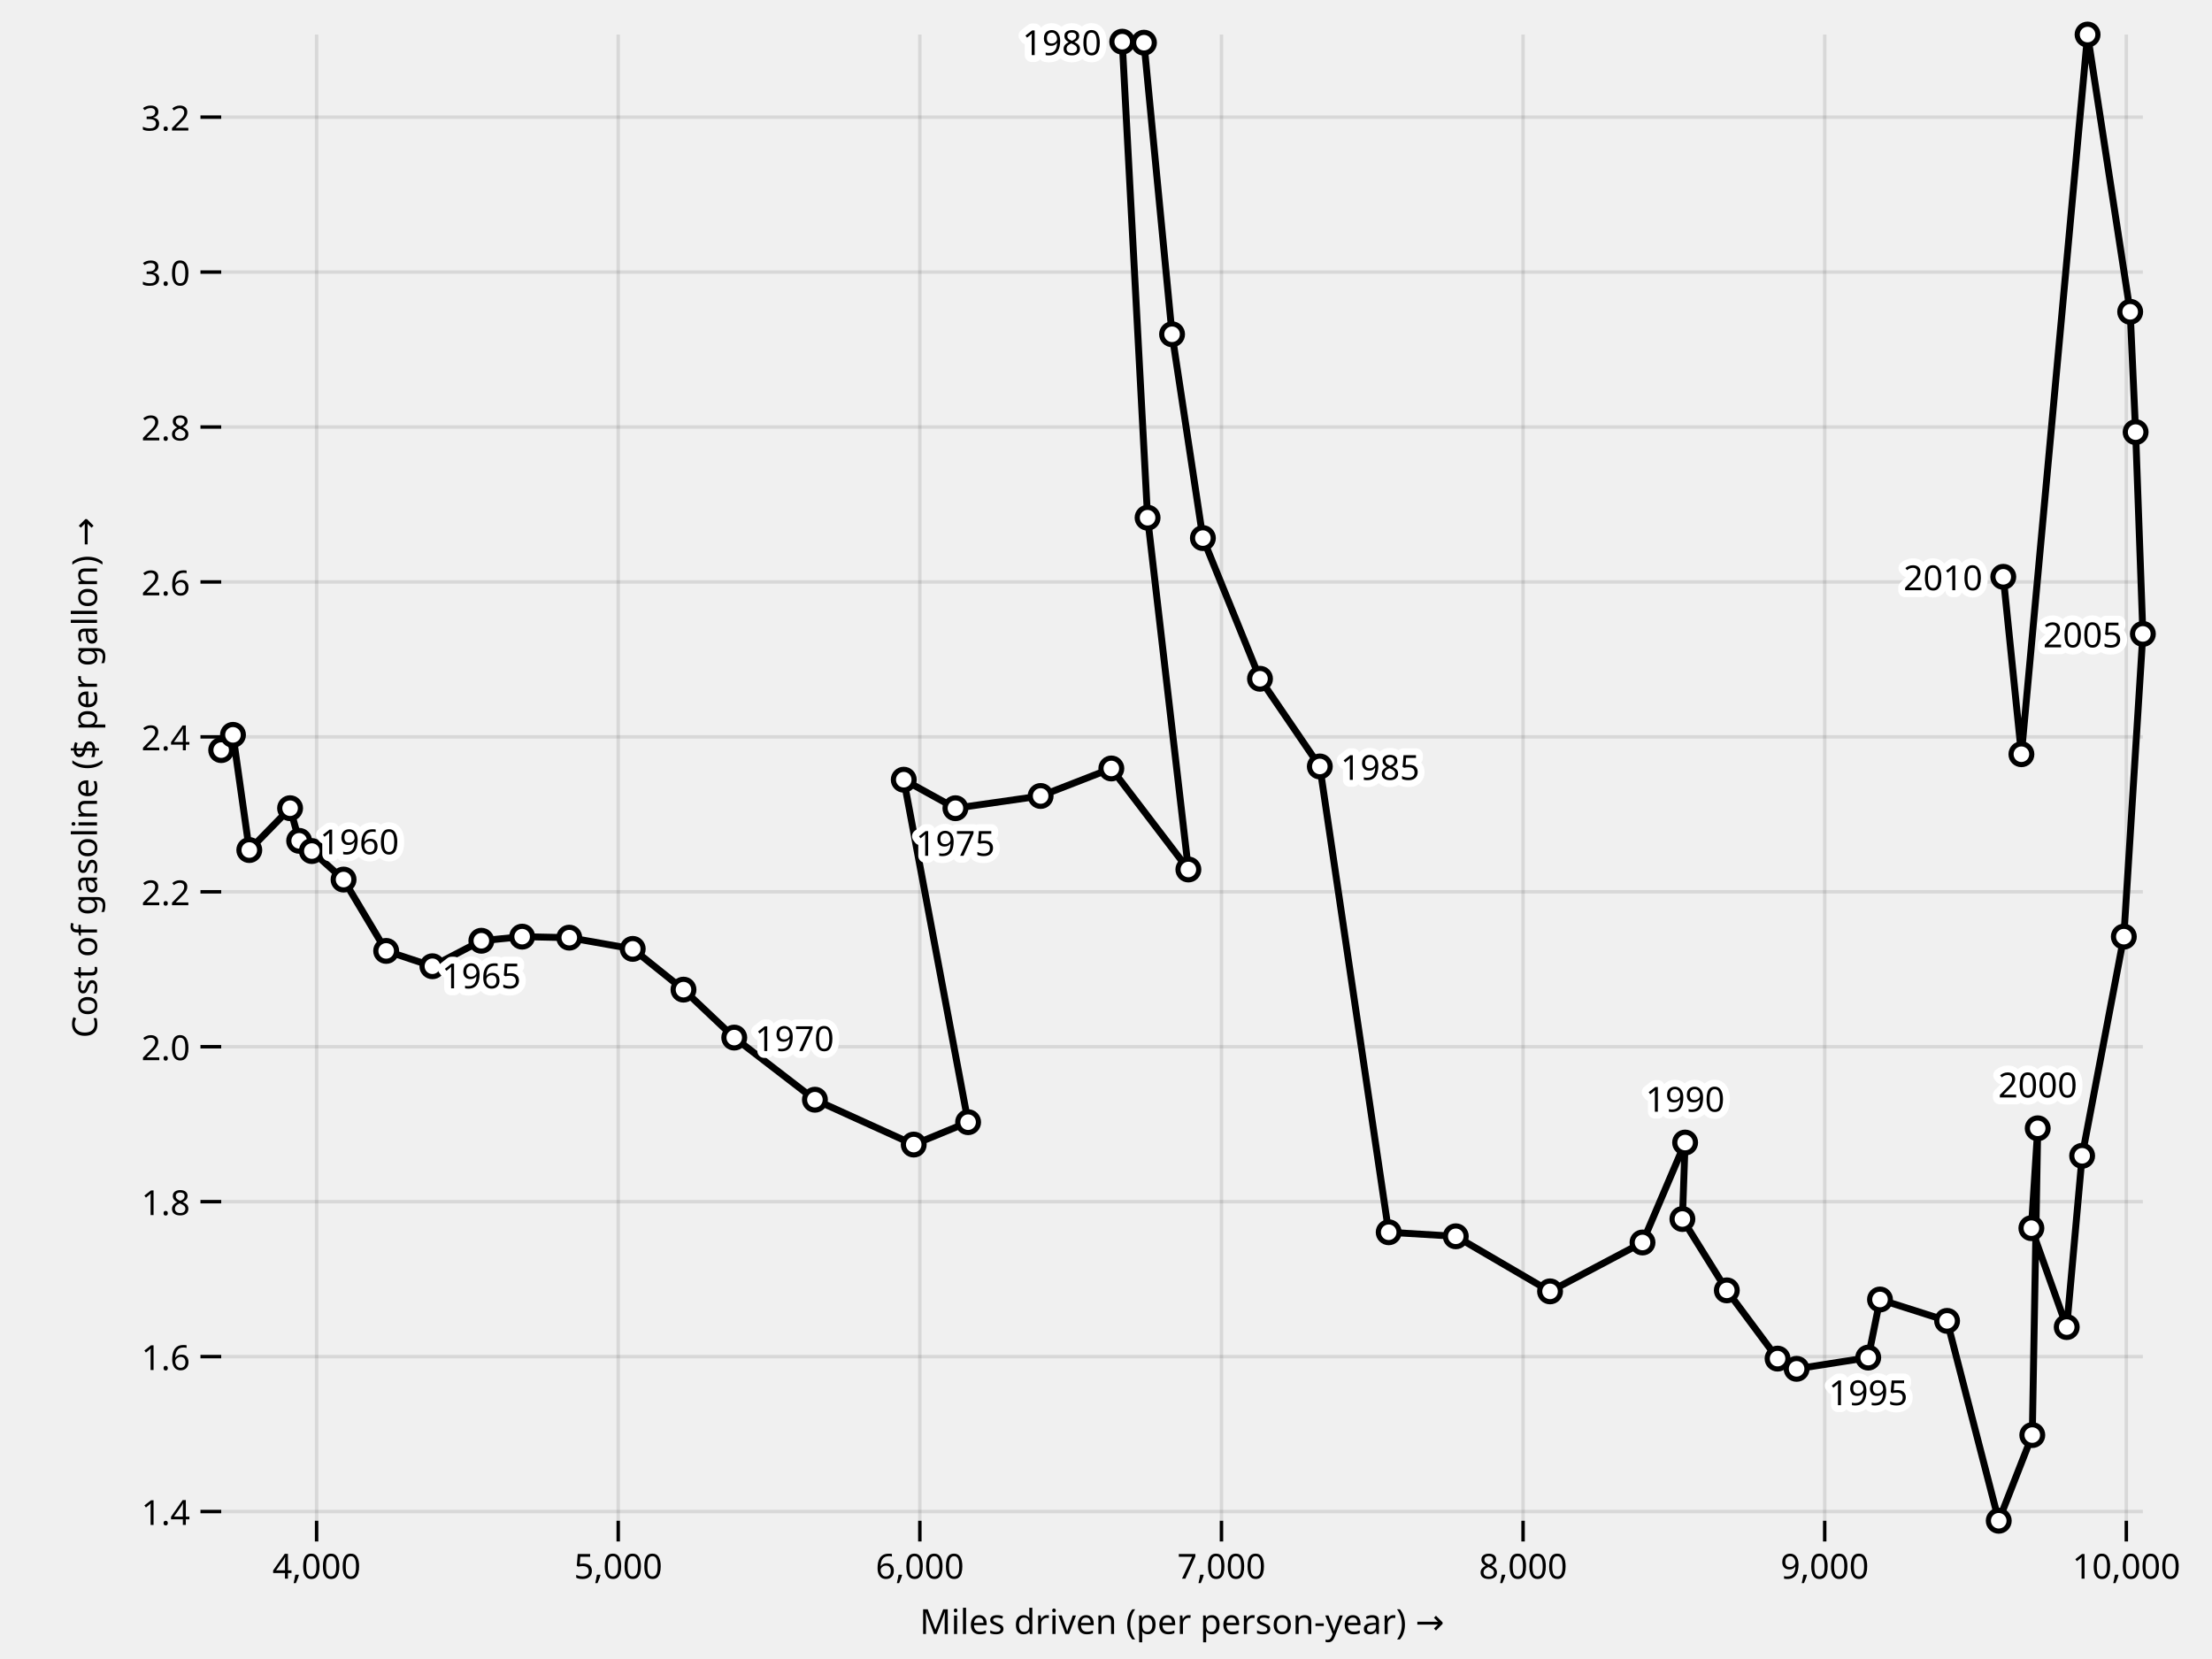
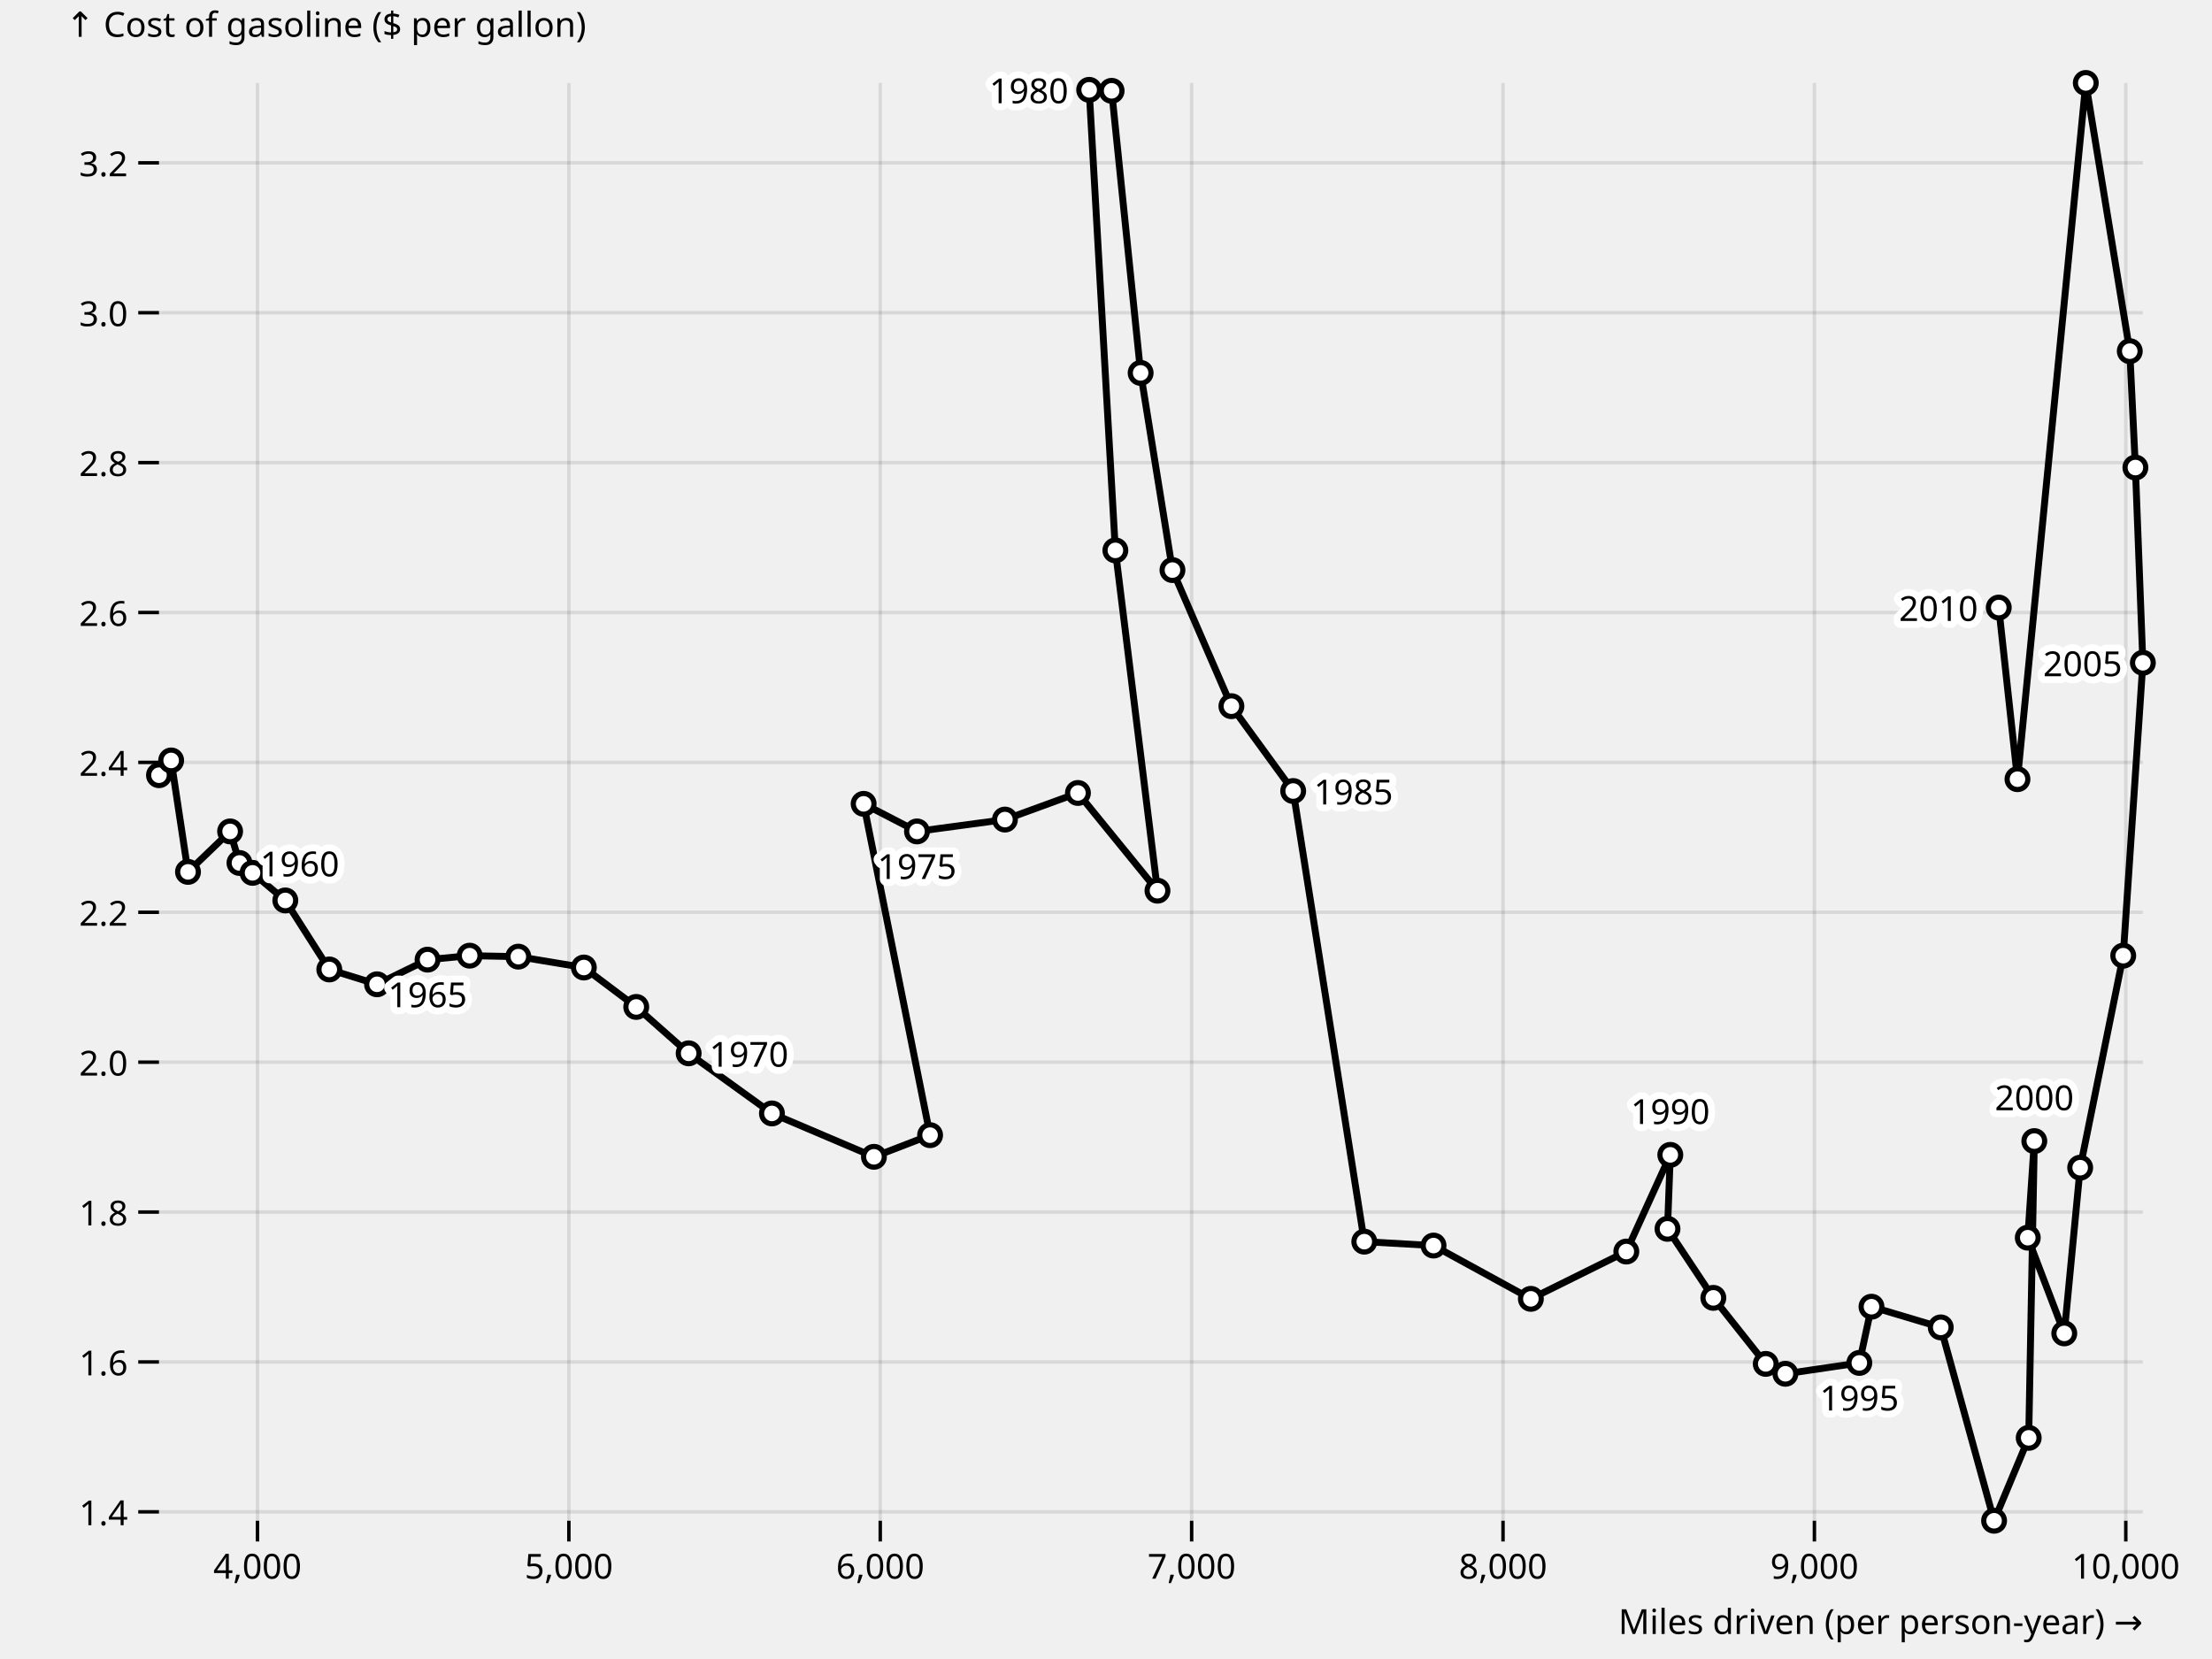
<svg xmlns="http://www.w3.org/2000/svg" width="640" height="480" viewBox="0 0 640 480">
-   <line x1="91.603" y1="10" x2="91.603" y2="440" stroke="currentColor" stroke-opacity="0.1" stroke-width="1" />
-   <line x1="178.872" y1="10" x2="178.872" y2="440" stroke="currentColor" stroke-opacity="0.1" stroke-width="1" />
-   <line x1="266.14" y1="10" x2="266.14" y2="440" stroke="currentColor" stroke-opacity="0.1" stroke-width="1" />
-   <line x1="353.408" y1="10" x2="353.408" y2="440" stroke="currentColor" stroke-opacity="0.1" stroke-width="1" />
-   <line x1="440.677" y1="10" x2="440.677" y2="440" stroke="currentColor" stroke-opacity="0.1" stroke-width="1" />
-   <line x1="527.945" y1="10" x2="527.945" y2="440" stroke="currentColor" stroke-opacity="0.1" stroke-width="1" />
-   <line x1="615.214" y1="10" x2="615.214" y2="440" stroke="currentColor" stroke-opacity="0.1" stroke-width="1" />
-   <line x1="91.603" y1="440" x2="91.603" y2="446" stroke="currentColor" stroke-width="1" />
-   <line x1="178.872" y1="440" x2="178.872" y2="446" stroke="currentColor" stroke-width="1" />
-   <line x1="266.14" y1="440" x2="266.14" y2="446" stroke="currentColor" stroke-width="1" />
-   <line x1="353.408" y1="440" x2="353.408" y2="446" stroke="currentColor" stroke-width="1" />
-   <line x1="440.677" y1="440" x2="440.677" y2="446" stroke="currentColor" stroke-width="1" />
-   <line x1="527.945" y1="440" x2="527.945" y2="446" stroke="currentColor" stroke-width="1" />
-   <line x1="615.214" y1="440" x2="615.214" y2="446" stroke="currentColor" stroke-width="1" />
-   <text x="91.603" y="449" font-family="system-ui, sans-serif" font-size="10" text-anchor="middle" dominant-baseline="text-before-edge" fill="currentColor">4,000</text>
-   <text x="178.872" y="449" font-family="system-ui, sans-serif" font-size="10" text-anchor="middle" dominant-baseline="text-before-edge" fill="currentColor">5,000</text>
-   <text x="266.14" y="449" font-family="system-ui, sans-serif" font-size="10" text-anchor="middle" dominant-baseline="text-before-edge" fill="currentColor">6,000</text>
-   <text x="353.408" y="449" font-family="system-ui, sans-serif" font-size="10" text-anchor="middle" dominant-baseline="text-before-edge" fill="currentColor">7,000</text>
-   <text x="440.677" y="449" font-family="system-ui, sans-serif" font-size="10" text-anchor="middle" dominant-baseline="text-before-edge" fill="currentColor">8,000</text>
-   <text x="527.945" y="449" font-family="system-ui, sans-serif" font-size="10" text-anchor="middle" dominant-baseline="text-before-edge" fill="currentColor">9,000</text>
-   <text x="615.214" y="449" font-family="system-ui, sans-serif" font-size="10" text-anchor="middle" dominant-baseline="text-before-edge" fill="currentColor">10,000</text>
-   <text x="342" y="465" font-family="system-ui, sans-serif" font-size="10" text-anchor="middle" dominant-baseline="text-before-edge" fill="currentColor">Miles driven (per person-year) →</text>
-   <line x1="64" y1="437.333" x2="620" y2="437.333" stroke="currentColor" stroke-opacity="0.1" stroke-width="1" />
-   <line x1="64" y1="392.506" x2="620" y2="392.506" stroke="currentColor" stroke-opacity="0.1" stroke-width="1" />
-   <line x1="64" y1="347.679" x2="620" y2="347.679" stroke="currentColor" stroke-opacity="0.1" stroke-width="1" />
-   <line x1="64" y1="302.853" x2="620" y2="302.853" stroke="currentColor" stroke-opacity="0.1" stroke-width="1" />
-   <line x1="64" y1="258.026" x2="620" y2="258.026" stroke="currentColor" stroke-opacity="0.1" stroke-width="1" />
-   <line x1="64" y1="213.199" x2="620" y2="213.199" stroke="currentColor" stroke-opacity="0.1" stroke-width="1" />
-   <line x1="64" y1="168.373" x2="620" y2="168.373" stroke="currentColor" stroke-opacity="0.1" stroke-width="1" />
-   <line x1="64" y1="123.546" x2="620" y2="123.546" stroke="currentColor" stroke-opacity="0.1" stroke-width="1" />
-   <line x1="64" y1="78.719" x2="620" y2="78.719" stroke="currentColor" stroke-opacity="0.1" stroke-width="1" />
-   <line x1="64" y1="33.893" x2="620" y2="33.893" stroke="currentColor" stroke-opacity="0.1" stroke-width="1" />
-   <line x1="64" y1="437.333" x2="58" y2="437.333" stroke="currentColor" stroke-width="1" />
-   <line x1="64" y1="392.506" x2="58" y2="392.506" stroke="currentColor" stroke-width="1" />
-   <line x1="64" y1="347.679" x2="58" y2="347.679" stroke="currentColor" stroke-width="1" />
-   <line x1="64" y1="302.853" x2="58" y2="302.853" stroke="currentColor" stroke-width="1" />
-   <line x1="64" y1="258.026" x2="58" y2="258.026" stroke="currentColor" stroke-width="1" />
-   <line x1="64" y1="213.199" x2="58" y2="213.199" stroke="currentColor" stroke-width="1" />
-   <line x1="64" y1="168.373" x2="58" y2="168.373" stroke="currentColor" stroke-width="1" />
-   <line x1="64" y1="123.546" x2="58" y2="123.546" stroke="currentColor" stroke-width="1" />
-   <line x1="64" y1="78.719" x2="58" y2="78.719" stroke="currentColor" stroke-width="1" />
-   <line x1="64" y1="33.893" x2="58" y2="33.893" stroke="currentColor" stroke-width="1" />
-   <text x="55" y="437.333" font-family="system-ui, sans-serif" font-size="10" text-anchor="end" dominant-baseline="central" fill="currentColor">1.4</text>
-   <text x="55" y="392.506" font-family="system-ui, sans-serif" font-size="10" text-anchor="end" dominant-baseline="central" fill="currentColor">1.6</text>
-   <text x="55" y="347.679" font-family="system-ui, sans-serif" font-size="10" text-anchor="end" dominant-baseline="central" fill="currentColor">1.8</text>
-   <text x="55" y="302.853" font-family="system-ui, sans-serif" font-size="10" text-anchor="end" dominant-baseline="central" fill="currentColor">2.0</text>
-   <text x="55" y="258.026" font-family="system-ui, sans-serif" font-size="10" text-anchor="end" dominant-baseline="central" fill="currentColor">2.2</text>
-   <text x="55" y="213.199" font-family="system-ui, sans-serif" font-size="10" text-anchor="end" dominant-baseline="central" fill="currentColor">2.4</text>
-   <text x="55" y="168.373" font-family="system-ui, sans-serif" font-size="10" text-anchor="end" dominant-baseline="central" fill="currentColor">2.6</text>
-   <text x="55" y="123.546" font-family="system-ui, sans-serif" font-size="10" text-anchor="end" dominant-baseline="central" fill="currentColor">2.8</text>
-   <text x="55" y="78.719" font-family="system-ui, sans-serif" font-size="10" text-anchor="end" dominant-baseline="central" fill="currentColor">3.0</text>
-   <text x="55" y="33.893" font-family="system-ui, sans-serif" font-size="10" text-anchor="end" dominant-baseline="central" fill="currentColor">3.2</text>
-   <text x="31" y="225" transform="rotate(-90,31,225)" font-family="system-ui, sans-serif" font-size="10" text-anchor="middle" dominant-baseline="text-after-edge" fill="currentColor">Cost of gasoline ($ per gallon) →</text>
-   <path d="M64,217.032L67.409,212.617L72.13,245.945L83.932,233.842L86.555,243.278L90.226,246.237L99.406,254.485L111.732,275.127L125.108,279.565L139.27,272.191L151.072,271.003L164.709,271.295L183.068,274.545L197.755,286.334L212.442,300.208L235.783,318.183L264.37,331.161L280.106,324.683L261.485,225.594L276.434,233.842L301.087,230.301L321.543,222.344L343.836,251.571L332.034,149.792L324.691,12.062L330.985,12.353L339.115,96.717L348.032,155.687L364.555,196.389L381.864,221.761L401.796,356.533L421.204,357.698L448.479,373.634L475.23,359.491L487.557,330.578L486.77,352.7L499.621,373.343L514.308,393.089L519.815,396.047L540.534,392.797L543.943,375.987L563.351,382.174L578.3,440L588.004,415.211L589.577,326.454L587.742,355.345L597.97,383.967L602.428,334.411L614.492,271.003L620,183.412L617.902,125.025L616.328,90.217L604.002,10L584.857,218.22L579.611,166.893" fill="none" stroke="currentColor" stroke-width="2" />
-   <circle cx="64" cy="217.032" r="3" fill="white" stroke="currentColor" stroke-width="1.5" />
-   <circle cx="67.409" cy="212.617" r="3" fill="white" stroke="currentColor" stroke-width="1.5" />
-   <circle cx="72.13" cy="245.945" r="3" fill="white" stroke="currentColor" stroke-width="1.5" />
-   <circle cx="83.932" cy="233.842" r="3" fill="white" stroke="currentColor" stroke-width="1.5" />
-   <circle cx="86.555" cy="243.278" r="3" fill="white" stroke="currentColor" stroke-width="1.5" />
-   <circle cx="90.226" cy="246.237" r="3" fill="white" stroke="currentColor" stroke-width="1.5" />
-   <circle cx="99.406" cy="254.485" r="3" fill="white" stroke="currentColor" stroke-width="1.5" />
-   <circle cx="111.732" cy="275.127" r="3" fill="white" stroke="currentColor" stroke-width="1.5" />
-   <circle cx="125.108" cy="279.565" r="3" fill="white" stroke="currentColor" stroke-width="1.5" />
-   <circle cx="139.27" cy="272.191" r="3" fill="white" stroke="currentColor" stroke-width="1.5" />
-   <circle cx="151.072" cy="271.003" r="3" fill="white" stroke="currentColor" stroke-width="1.5" />
-   <circle cx="164.709" cy="271.295" r="3" fill="white" stroke="currentColor" stroke-width="1.5" />
-   <circle cx="183.068" cy="274.545" r="3" fill="white" stroke="currentColor" stroke-width="1.5" />
-   <circle cx="197.755" cy="286.334" r="3" fill="white" stroke="currentColor" stroke-width="1.5" />
-   <circle cx="212.442" cy="300.208" r="3" fill="white" stroke="currentColor" stroke-width="1.5" />
-   <circle cx="235.783" cy="318.183" r="3" fill="white" stroke="currentColor" stroke-width="1.5" />
-   <circle cx="264.37" cy="331.161" r="3" fill="white" stroke="currentColor" stroke-width="1.5" />
-   <circle cx="280.106" cy="324.683" r="3" fill="white" stroke="currentColor" stroke-width="1.5" />
-   <circle cx="261.485" cy="225.594" r="3" fill="white" stroke="currentColor" stroke-width="1.5" />
-   <circle cx="276.434" cy="233.842" r="3" fill="white" stroke="currentColor" stroke-width="1.5" />
-   <circle cx="301.087" cy="230.301" r="3" fill="white" stroke="currentColor" stroke-width="1.5" />
-   <circle cx="321.543" cy="222.344" r="3" fill="white" stroke="currentColor" stroke-width="1.5" />
-   <circle cx="343.836" cy="251.571" r="3" fill="white" stroke="currentColor" stroke-width="1.5" />
-   <circle cx="332.034" cy="149.792" r="3" fill="white" stroke="currentColor" stroke-width="1.5" />
-   <circle cx="324.691" cy="12.062" r="3" fill="white" stroke="currentColor" stroke-width="1.5" />
-   <circle cx="330.985" cy="12.353" r="3" fill="white" stroke="currentColor" stroke-width="1.5" />
-   <circle cx="339.115" cy="96.717" r="3" fill="white" stroke="currentColor" stroke-width="1.5" />
-   <circle cx="348.032" cy="155.687" r="3" fill="white" stroke="currentColor" stroke-width="1.5" />
-   <circle cx="364.555" cy="196.389" r="3" fill="white" stroke="currentColor" stroke-width="1.5" />
-   <circle cx="381.864" cy="221.761" r="3" fill="white" stroke="currentColor" stroke-width="1.5" />
-   <circle cx="401.796" cy="356.533" r="3" fill="white" stroke="currentColor" stroke-width="1.5" />
-   <circle cx="421.204" cy="357.698" r="3" fill="white" stroke="currentColor" stroke-width="1.5" />
-   <circle cx="448.479" cy="373.634" r="3" fill="white" stroke="currentColor" stroke-width="1.5" />
-   <circle cx="475.23" cy="359.491" r="3" fill="white" stroke="currentColor" stroke-width="1.5" />
-   <circle cx="487.557" cy="330.578" r="3" fill="white" stroke="currentColor" stroke-width="1.5" />
-   <circle cx="486.77" cy="352.7" r="3" fill="white" stroke="currentColor" stroke-width="1.5" />
-   <circle cx="499.621" cy="373.343" r="3" fill="white" stroke="currentColor" stroke-width="1.5" />
-   <circle cx="514.308" cy="393.089" r="3" fill="white" stroke="currentColor" stroke-width="1.5" />
-   <circle cx="519.815" cy="396.047" r="3" fill="white" stroke="currentColor" stroke-width="1.5" />
-   <circle cx="540.534" cy="392.797" r="3" fill="white" stroke="currentColor" stroke-width="1.5" />
-   <circle cx="543.943" cy="375.987" r="3" fill="white" stroke="currentColor" stroke-width="1.5" />
-   <circle cx="563.351" cy="382.174" r="3" fill="white" stroke="currentColor" stroke-width="1.5" />
-   <circle cx="578.3" cy="440" r="3" fill="white" stroke="currentColor" stroke-width="1.5" />
-   <circle cx="588.004" cy="415.211" r="3" fill="white" stroke="currentColor" stroke-width="1.5" />
-   <circle cx="589.577" cy="326.454" r="3" fill="white" stroke="currentColor" stroke-width="1.5" />
-   <circle cx="587.742" cy="355.345" r="3" fill="white" stroke="currentColor" stroke-width="1.5" />
-   <circle cx="597.97" cy="383.967" r="3" fill="white" stroke="currentColor" stroke-width="1.5" />
-   <circle cx="602.428" cy="334.411" r="3" fill="white" stroke="currentColor" stroke-width="1.5" />
-   <circle cx="614.492" cy="271.003" r="3" fill="white" stroke="currentColor" stroke-width="1.5" />
-   <circle cx="620" cy="183.412" r="3" fill="white" stroke="currentColor" stroke-width="1.5" />
-   <circle cx="617.902" cy="125.025" r="3" fill="white" stroke="currentColor" stroke-width="1.5" />
-   <circle cx="616.328" cy="90.217" r="3" fill="white" stroke="currentColor" stroke-width="1.5" />
-   <circle cx="604.002" cy="10" r="3" fill="white" stroke="currentColor" stroke-width="1.5" />
-   <circle cx="584.857" cy="218.22" r="3" fill="white" stroke="currentColor" stroke-width="1.5" />
-   <circle cx="579.611" cy="166.893" r="3" fill="white" stroke="currentColor" stroke-width="1.5" />
-   <text x="92.555" y="243.278" font-family="system-ui, sans-serif" font-size="10" text-anchor="start" dominant-baseline="central" fill="currentColor" stroke="white" stroke-width="4" paint-order="stroke" stroke-linejoin="round">1960</text>
-   <text x="139.27" y="278.191" font-family="system-ui, sans-serif" font-size="10" text-anchor="middle" dominant-baseline="text-before-edge" fill="currentColor" stroke="white" stroke-width="4" paint-order="stroke" stroke-linejoin="round">1965</text>
-   <text x="218.442" y="300.208" font-family="system-ui, sans-serif" font-size="10" text-anchor="start" dominant-baseline="central" fill="currentColor" stroke="white" stroke-width="4" paint-order="stroke" stroke-linejoin="round">1970</text>
-   <text x="276.434" y="239.842" font-family="system-ui, sans-serif" font-size="10" text-anchor="middle" dominant-baseline="text-before-edge" fill="currentColor" stroke="white" stroke-width="4" paint-order="stroke" stroke-linejoin="round">1975</text>
-   <text x="318.691" y="12.062" font-family="system-ui, sans-serif" font-size="10" text-anchor="end" dominant-baseline="central" fill="currentColor" stroke="white" stroke-width="4" paint-order="stroke" stroke-linejoin="round">1980</text>
-   <text x="387.864" y="221.761" font-family="system-ui, sans-serif" font-size="10" text-anchor="start" dominant-baseline="central" fill="currentColor" stroke="white" stroke-width="4" paint-order="stroke" stroke-linejoin="round">1985</text>
-   <text x="487.557" y="324.578" font-family="system-ui, sans-serif" font-size="10" text-anchor="middle" dominant-baseline="text-after-edge" fill="currentColor" stroke="white" stroke-width="4" paint-order="stroke" stroke-linejoin="round">1990</text>
-   <text x="540.534" y="398.797" font-family="system-ui, sans-serif" font-size="10" text-anchor="middle" dominant-baseline="text-before-edge" fill="currentColor" stroke="white" stroke-width="4" paint-order="stroke" stroke-linejoin="round">1995</text>
-   <text x="589.577" y="320.454" font-family="system-ui, sans-serif" font-size="10" text-anchor="middle" dominant-baseline="text-after-edge" fill="currentColor" stroke="white" stroke-width="4" paint-order="stroke" stroke-linejoin="round">2000</text>
-   <text x="614" y="183.412" font-family="system-ui, sans-serif" font-size="10" text-anchor="end" dominant-baseline="central" fill="currentColor" stroke="white" stroke-width="4" paint-order="stroke" stroke-linejoin="round">2005</text>
-   <text x="573.611" y="166.893" font-family="system-ui, sans-serif" font-size="10" text-anchor="end" dominant-baseline="central" fill="currentColor" stroke="white" stroke-width="4" paint-order="stroke" stroke-linejoin="round">2010</text>
+   <line x1="74.497" y1="24" x2="74.497" y2="440" stroke="currentColor" stroke-opacity="0.1" stroke-width="1" />
+   <line x1="164.591" y1="24" x2="164.591" y2="440" stroke="currentColor" stroke-opacity="0.1" stroke-width="1" />
+   <line x1="254.684" y1="24" x2="254.684" y2="440" stroke="currentColor" stroke-opacity="0.1" stroke-width="1" />
+   <line x1="344.778" y1="24" x2="344.778" y2="440" stroke="currentColor" stroke-opacity="0.1" stroke-width="1" />
+   <line x1="434.871" y1="24" x2="434.871" y2="440" stroke="currentColor" stroke-opacity="0.1" stroke-width="1" />
+   <line x1="524.965" y1="24" x2="524.965" y2="440" stroke="currentColor" stroke-opacity="0.1" stroke-width="1" />
+   <line x1="615.059" y1="24" x2="615.059" y2="440" stroke="currentColor" stroke-opacity="0.1" stroke-width="1" />
+   <line x1="74.497" y1="440" x2="74.497" y2="446" stroke="currentColor" stroke-width="1" />
+   <line x1="164.591" y1="440" x2="164.591" y2="446" stroke="currentColor" stroke-width="1" />
+   <line x1="254.684" y1="440" x2="254.684" y2="446" stroke="currentColor" stroke-width="1" />
+   <line x1="344.778" y1="440" x2="344.778" y2="446" stroke="currentColor" stroke-width="1" />
+   <line x1="434.871" y1="440" x2="434.871" y2="446" stroke="currentColor" stroke-width="1" />
+   <line x1="524.965" y1="440" x2="524.965" y2="446" stroke="currentColor" stroke-width="1" />
+   <line x1="615.059" y1="440" x2="615.059" y2="446" stroke="currentColor" stroke-width="1" />
+   <text x="74.497" y="449" font-family="system-ui, sans-serif" font-size="10" text-anchor="middle" dominant-baseline="text-before-edge" fill="currentColor">4,000</text>
+   <text x="164.591" y="449" font-family="system-ui, sans-serif" font-size="10" text-anchor="middle" dominant-baseline="text-before-edge" fill="currentColor">5,000</text>
+   <text x="254.684" y="449" font-family="system-ui, sans-serif" font-size="10" text-anchor="middle" dominant-baseline="text-before-edge" fill="currentColor">6,000</text>
+   <text x="344.778" y="449" font-family="system-ui, sans-serif" font-size="10" text-anchor="middle" dominant-baseline="text-before-edge" fill="currentColor">7,000</text>
+   <text x="434.871" y="449" font-family="system-ui, sans-serif" font-size="10" text-anchor="middle" dominant-baseline="text-before-edge" fill="currentColor">8,000</text>
+   <text x="524.965" y="449" font-family="system-ui, sans-serif" font-size="10" text-anchor="middle" dominant-baseline="text-before-edge" fill="currentColor">9,000</text>
+   <text x="615.059" y="449" font-family="system-ui, sans-serif" font-size="10" text-anchor="middle" dominant-baseline="text-before-edge" fill="currentColor">10,000</text>
+   <text x="620" y="465" font-family="system-ui, sans-serif" font-size="10" text-anchor="end" dominant-baseline="text-before-edge" fill="currentColor">Miles driven (per person-year) →</text>
+   <line x1="46" y1="437.42" x2="620" y2="437.42" stroke="currentColor" stroke-opacity="0.1" stroke-width="1" />
+   <line x1="46" y1="394.052" x2="620" y2="394.052" stroke="currentColor" stroke-opacity="0.1" stroke-width="1" />
+   <line x1="46" y1="350.685" x2="620" y2="350.685" stroke="currentColor" stroke-opacity="0.1" stroke-width="1" />
+   <line x1="46" y1="307.318" x2="620" y2="307.318" stroke="currentColor" stroke-opacity="0.1" stroke-width="1" />
+   <line x1="46" y1="263.951" x2="620" y2="263.951" stroke="currentColor" stroke-opacity="0.1" stroke-width="1" />
+   <line x1="46" y1="220.584" x2="620" y2="220.584" stroke="currentColor" stroke-opacity="0.1" stroke-width="1" />
+   <line x1="46" y1="177.216" x2="620" y2="177.216" stroke="currentColor" stroke-opacity="0.1" stroke-width="1" />
+   <line x1="46" y1="133.849" x2="620" y2="133.849" stroke="currentColor" stroke-opacity="0.1" stroke-width="1" />
+   <line x1="46" y1="90.482" x2="620" y2="90.482" stroke="currentColor" stroke-opacity="0.1" stroke-width="1" />
+   <line x1="46" y1="47.115" x2="620" y2="47.115" stroke="currentColor" stroke-opacity="0.1" stroke-width="1" />
+   <line x1="46" y1="437.42" x2="40" y2="437.42" stroke="currentColor" stroke-width="1" />
+   <line x1="46" y1="394.052" x2="40" y2="394.052" stroke="currentColor" stroke-width="1" />
+   <line x1="46" y1="350.685" x2="40" y2="350.685" stroke="currentColor" stroke-width="1" />
+   <line x1="46" y1="307.318" x2="40" y2="307.318" stroke="currentColor" stroke-width="1" />
+   <line x1="46" y1="263.951" x2="40" y2="263.951" stroke="currentColor" stroke-width="1" />
+   <line x1="46" y1="220.584" x2="40" y2="220.584" stroke="currentColor" stroke-width="1" />
+   <line x1="46" y1="177.216" x2="40" y2="177.216" stroke="currentColor" stroke-width="1" />
+   <line x1="46" y1="133.849" x2="40" y2="133.849" stroke="currentColor" stroke-width="1" />
+   <line x1="46" y1="90.482" x2="40" y2="90.482" stroke="currentColor" stroke-width="1" />
+   <line x1="46" y1="47.115" x2="40" y2="47.115" stroke="currentColor" stroke-width="1" />
+   <text x="37" y="437.42" font-family="system-ui, sans-serif" font-size="10" text-anchor="end" dominant-baseline="central" fill="currentColor">1.4</text>
+   <text x="37" y="394.052" font-family="system-ui, sans-serif" font-size="10" text-anchor="end" dominant-baseline="central" fill="currentColor">1.6</text>
+   <text x="37" y="350.685" font-family="system-ui, sans-serif" font-size="10" text-anchor="end" dominant-baseline="central" fill="currentColor">1.8</text>
+   <text x="37" y="307.318" font-family="system-ui, sans-serif" font-size="10" text-anchor="end" dominant-baseline="central" fill="currentColor">2.0</text>
+   <text x="37" y="263.951" font-family="system-ui, sans-serif" font-size="10" text-anchor="end" dominant-baseline="central" fill="currentColor">2.2</text>
+   <text x="37" y="220.584" font-family="system-ui, sans-serif" font-size="10" text-anchor="end" dominant-baseline="central" fill="currentColor">2.4</text>
+   <text x="37" y="177.216" font-family="system-ui, sans-serif" font-size="10" text-anchor="end" dominant-baseline="central" fill="currentColor">2.6</text>
+   <text x="37" y="133.849" font-family="system-ui, sans-serif" font-size="10" text-anchor="end" dominant-baseline="central" fill="currentColor">2.8</text>
+   <text x="37" y="90.482" font-family="system-ui, sans-serif" font-size="10" text-anchor="end" dominant-baseline="central" fill="currentColor">3.0</text>
+   <text x="37" y="47.115" font-family="system-ui, sans-serif" font-size="10" text-anchor="end" dominant-baseline="central" fill="currentColor">3.2</text>
+   <text x="19" y="13" font-family="system-ui, sans-serif" font-size="10" text-anchor="start" dominant-baseline="text-after-edge" fill="currentColor">↑ Cost of gasoline ($ per gallon)</text>
+   <path d="M46,224.291L49.52,220.02L54.393,252.263L66.577,240.554L69.285,249.683L73.075,252.545L82.552,260.525L95.277,280.495L109.086,284.789L123.707,277.655L135.891,276.506L149.97,276.787L168.923,279.932L184.085,291.337L199.247,304.759L223.344,322.15L252.857,334.704L269.102,328.438L249.878,232.575L265.311,240.554L290.762,237.128L311.881,229.43L334.895,257.706L322.711,159.241L315.13,25.995L321.628,26.277L330.022,107.894L339.227,164.943L356.285,204.321L374.155,228.867L394.732,359.25L414.768,360.378L442.926,375.795L470.543,362.112L483.269,334.141L482.457,355.542L495.724,375.513L510.886,394.616L516.572,397.478L537.961,394.334L541.481,378.072L561.517,384.056L576.95,440L586.968,416.018L588.592,330.151L586.697,358.101L597.257,385.791L601.859,337.849L614.314,276.506L620,191.766L617.834,135.28L616.209,101.606L603.484,24L583.719,225.441L578.304,175.785" fill="none" stroke="currentColor" stroke-width="2" />
+   <circle cx="46" cy="224.291" r="3" fill="white" stroke="currentColor" stroke-width="1.5" />
+   <circle cx="49.52" cy="220.02" r="3" fill="white" stroke="currentColor" stroke-width="1.5" />
+   <circle cx="54.393" cy="252.263" r="3" fill="white" stroke="currentColor" stroke-width="1.5" />
+   <circle cx="66.577" cy="240.554" r="3" fill="white" stroke="currentColor" stroke-width="1.5" />
+   <circle cx="69.285" cy="249.683" r="3" fill="white" stroke="currentColor" stroke-width="1.5" />
+   <circle cx="73.075" cy="252.545" r="3" fill="white" stroke="currentColor" stroke-width="1.5" />
+   <circle cx="82.552" cy="260.525" r="3" fill="white" stroke="currentColor" stroke-width="1.5" />
+   <circle cx="95.277" cy="280.495" r="3" fill="white" stroke="currentColor" stroke-width="1.5" />
+   <circle cx="109.086" cy="284.789" r="3" fill="white" stroke="currentColor" stroke-width="1.5" />
+   <circle cx="123.707" cy="277.655" r="3" fill="white" stroke="currentColor" stroke-width="1.5" />
+   <circle cx="135.891" cy="276.506" r="3" fill="white" stroke="currentColor" stroke-width="1.5" />
+   <circle cx="149.97" cy="276.787" r="3" fill="white" stroke="currentColor" stroke-width="1.5" />
+   <circle cx="168.923" cy="279.932" r="3" fill="white" stroke="currentColor" stroke-width="1.5" />
+   <circle cx="184.085" cy="291.337" r="3" fill="white" stroke="currentColor" stroke-width="1.5" />
+   <circle cx="199.247" cy="304.759" r="3" fill="white" stroke="currentColor" stroke-width="1.5" />
+   <circle cx="223.344" cy="322.15" r="3" fill="white" stroke="currentColor" stroke-width="1.5" />
+   <circle cx="252.857" cy="334.704" r="3" fill="white" stroke="currentColor" stroke-width="1.5" />
+   <circle cx="269.102" cy="328.438" r="3" fill="white" stroke="currentColor" stroke-width="1.5" />
+   <circle cx="249.878" cy="232.575" r="3" fill="white" stroke="currentColor" stroke-width="1.5" />
+   <circle cx="265.311" cy="240.554" r="3" fill="white" stroke="currentColor" stroke-width="1.5" />
+   <circle cx="290.762" cy="237.128" r="3" fill="white" stroke="currentColor" stroke-width="1.5" />
+   <circle cx="311.881" cy="229.43" r="3" fill="white" stroke="currentColor" stroke-width="1.5" />
+   <circle cx="334.895" cy="257.706" r="3" fill="white" stroke="currentColor" stroke-width="1.5" />
+   <circle cx="322.711" cy="159.241" r="3" fill="white" stroke="currentColor" stroke-width="1.5" />
+   <circle cx="315.13" cy="25.995" r="3" fill="white" stroke="currentColor" stroke-width="1.5" />
+   <circle cx="321.628" cy="26.277" r="3" fill="white" stroke="currentColor" stroke-width="1.5" />
+   <circle cx="330.022" cy="107.894" r="3" fill="white" stroke="currentColor" stroke-width="1.5" />
+   <circle cx="339.227" cy="164.943" r="3" fill="white" stroke="currentColor" stroke-width="1.5" />
+   <circle cx="356.285" cy="204.321" r="3" fill="white" stroke="currentColor" stroke-width="1.5" />
+   <circle cx="374.155" cy="228.867" r="3" fill="white" stroke="currentColor" stroke-width="1.5" />
+   <circle cx="394.732" cy="359.25" r="3" fill="white" stroke="currentColor" stroke-width="1.5" />
+   <circle cx="414.768" cy="360.378" r="3" fill="white" stroke="currentColor" stroke-width="1.5" />
+   <circle cx="442.926" cy="375.795" r="3" fill="white" stroke="currentColor" stroke-width="1.5" />
+   <circle cx="470.543" cy="362.112" r="3" fill="white" stroke="currentColor" stroke-width="1.5" />
+   <circle cx="483.269" cy="334.141" r="3" fill="white" stroke="currentColor" stroke-width="1.5" />
+   <circle cx="482.457" cy="355.542" r="3" fill="white" stroke="currentColor" stroke-width="1.5" />
+   <circle cx="495.724" cy="375.513" r="3" fill="white" stroke="currentColor" stroke-width="1.5" />
+   <circle cx="510.886" cy="394.616" r="3" fill="white" stroke="currentColor" stroke-width="1.5" />
+   <circle cx="516.572" cy="397.478" r="3" fill="white" stroke="currentColor" stroke-width="1.5" />
+   <circle cx="537.961" cy="394.334" r="3" fill="white" stroke="currentColor" stroke-width="1.5" />
+   <circle cx="541.481" cy="378.072" r="3" fill="white" stroke="currentColor" stroke-width="1.5" />
+   <circle cx="561.517" cy="384.056" r="3" fill="white" stroke="currentColor" stroke-width="1.5" />
+   <circle cx="576.95" cy="440" r="3" fill="white" stroke="currentColor" stroke-width="1.5" />
+   <circle cx="586.968" cy="416.018" r="3" fill="white" stroke="currentColor" stroke-width="1.5" />
+   <circle cx="588.592" cy="330.151" r="3" fill="white" stroke="currentColor" stroke-width="1.5" />
+   <circle cx="586.697" cy="358.101" r="3" fill="white" stroke="currentColor" stroke-width="1.5" />
+   <circle cx="597.257" cy="385.791" r="3" fill="white" stroke="currentColor" stroke-width="1.5" />
+   <circle cx="601.859" cy="337.849" r="3" fill="white" stroke="currentColor" stroke-width="1.5" />
+   <circle cx="614.314" cy="276.506" r="3" fill="white" stroke="currentColor" stroke-width="1.5" />
+   <circle cx="620" cy="191.766" r="3" fill="white" stroke="currentColor" stroke-width="1.5" />
+   <circle cx="617.834" cy="135.28" r="3" fill="white" stroke="currentColor" stroke-width="1.5" />
+   <circle cx="616.209" cy="101.606" r="3" fill="white" stroke="currentColor" stroke-width="1.5" />
+   <circle cx="603.484" cy="24" r="3" fill="white" stroke="currentColor" stroke-width="1.5" />
+   <circle cx="583.719" cy="225.441" r="3" fill="white" stroke="currentColor" stroke-width="1.5" />
+   <circle cx="578.304" cy="175.785" r="3" fill="white" stroke="currentColor" stroke-width="1.5" />
+   <text x="75.285" y="249.683" font-family="system-ui, sans-serif" font-size="10" text-anchor="start" dominant-baseline="central" fill="currentColor" stroke="white" stroke-width="4" paint-order="stroke" stroke-linejoin="round">1960</text>
+   <text x="123.707" y="283.655" font-family="system-ui, sans-serif" font-size="10" text-anchor="middle" dominant-baseline="text-before-edge" fill="currentColor" stroke="white" stroke-width="4" paint-order="stroke" stroke-linejoin="round">1965</text>
+   <text x="205.247" y="304.759" font-family="system-ui, sans-serif" font-size="10" text-anchor="start" dominant-baseline="central" fill="currentColor" stroke="white" stroke-width="4" paint-order="stroke" stroke-linejoin="round">1970</text>
+   <text x="265.311" y="246.554" font-family="system-ui, sans-serif" font-size="10" text-anchor="middle" dominant-baseline="text-before-edge" fill="currentColor" stroke="white" stroke-width="4" paint-order="stroke" stroke-linejoin="round">1975</text>
+   <text x="309.13" y="25.995" font-family="system-ui, sans-serif" font-size="10" text-anchor="end" dominant-baseline="central" fill="currentColor" stroke="white" stroke-width="4" paint-order="stroke" stroke-linejoin="round">1980</text>
+   <text x="380.155" y="228.867" font-family="system-ui, sans-serif" font-size="10" text-anchor="start" dominant-baseline="central" fill="currentColor" stroke="white" stroke-width="4" paint-order="stroke" stroke-linejoin="round">1985</text>
+   <text x="483.269" y="328.141" font-family="system-ui, sans-serif" font-size="10" text-anchor="middle" dominant-baseline="text-after-edge" fill="currentColor" stroke="white" stroke-width="4" paint-order="stroke" stroke-linejoin="round">1990</text>
+   <text x="537.961" y="400.334" font-family="system-ui, sans-serif" font-size="10" text-anchor="middle" dominant-baseline="text-before-edge" fill="currentColor" stroke="white" stroke-width="4" paint-order="stroke" stroke-linejoin="round">1995</text>
+   <text x="588.592" y="324.151" font-family="system-ui, sans-serif" font-size="10" text-anchor="middle" dominant-baseline="text-after-edge" fill="currentColor" stroke="white" stroke-width="4" paint-order="stroke" stroke-linejoin="round">2000</text>
+   <text x="614" y="191.766" font-family="system-ui, sans-serif" font-size="10" text-anchor="end" dominant-baseline="central" fill="currentColor" stroke="white" stroke-width="4" paint-order="stroke" stroke-linejoin="round">2005</text>
+   <text x="572.304" y="175.785" font-family="system-ui, sans-serif" font-size="10" text-anchor="end" dominant-baseline="central" fill="currentColor" stroke="white" stroke-width="4" paint-order="stroke" stroke-linejoin="round">2010</text>
</svg>
